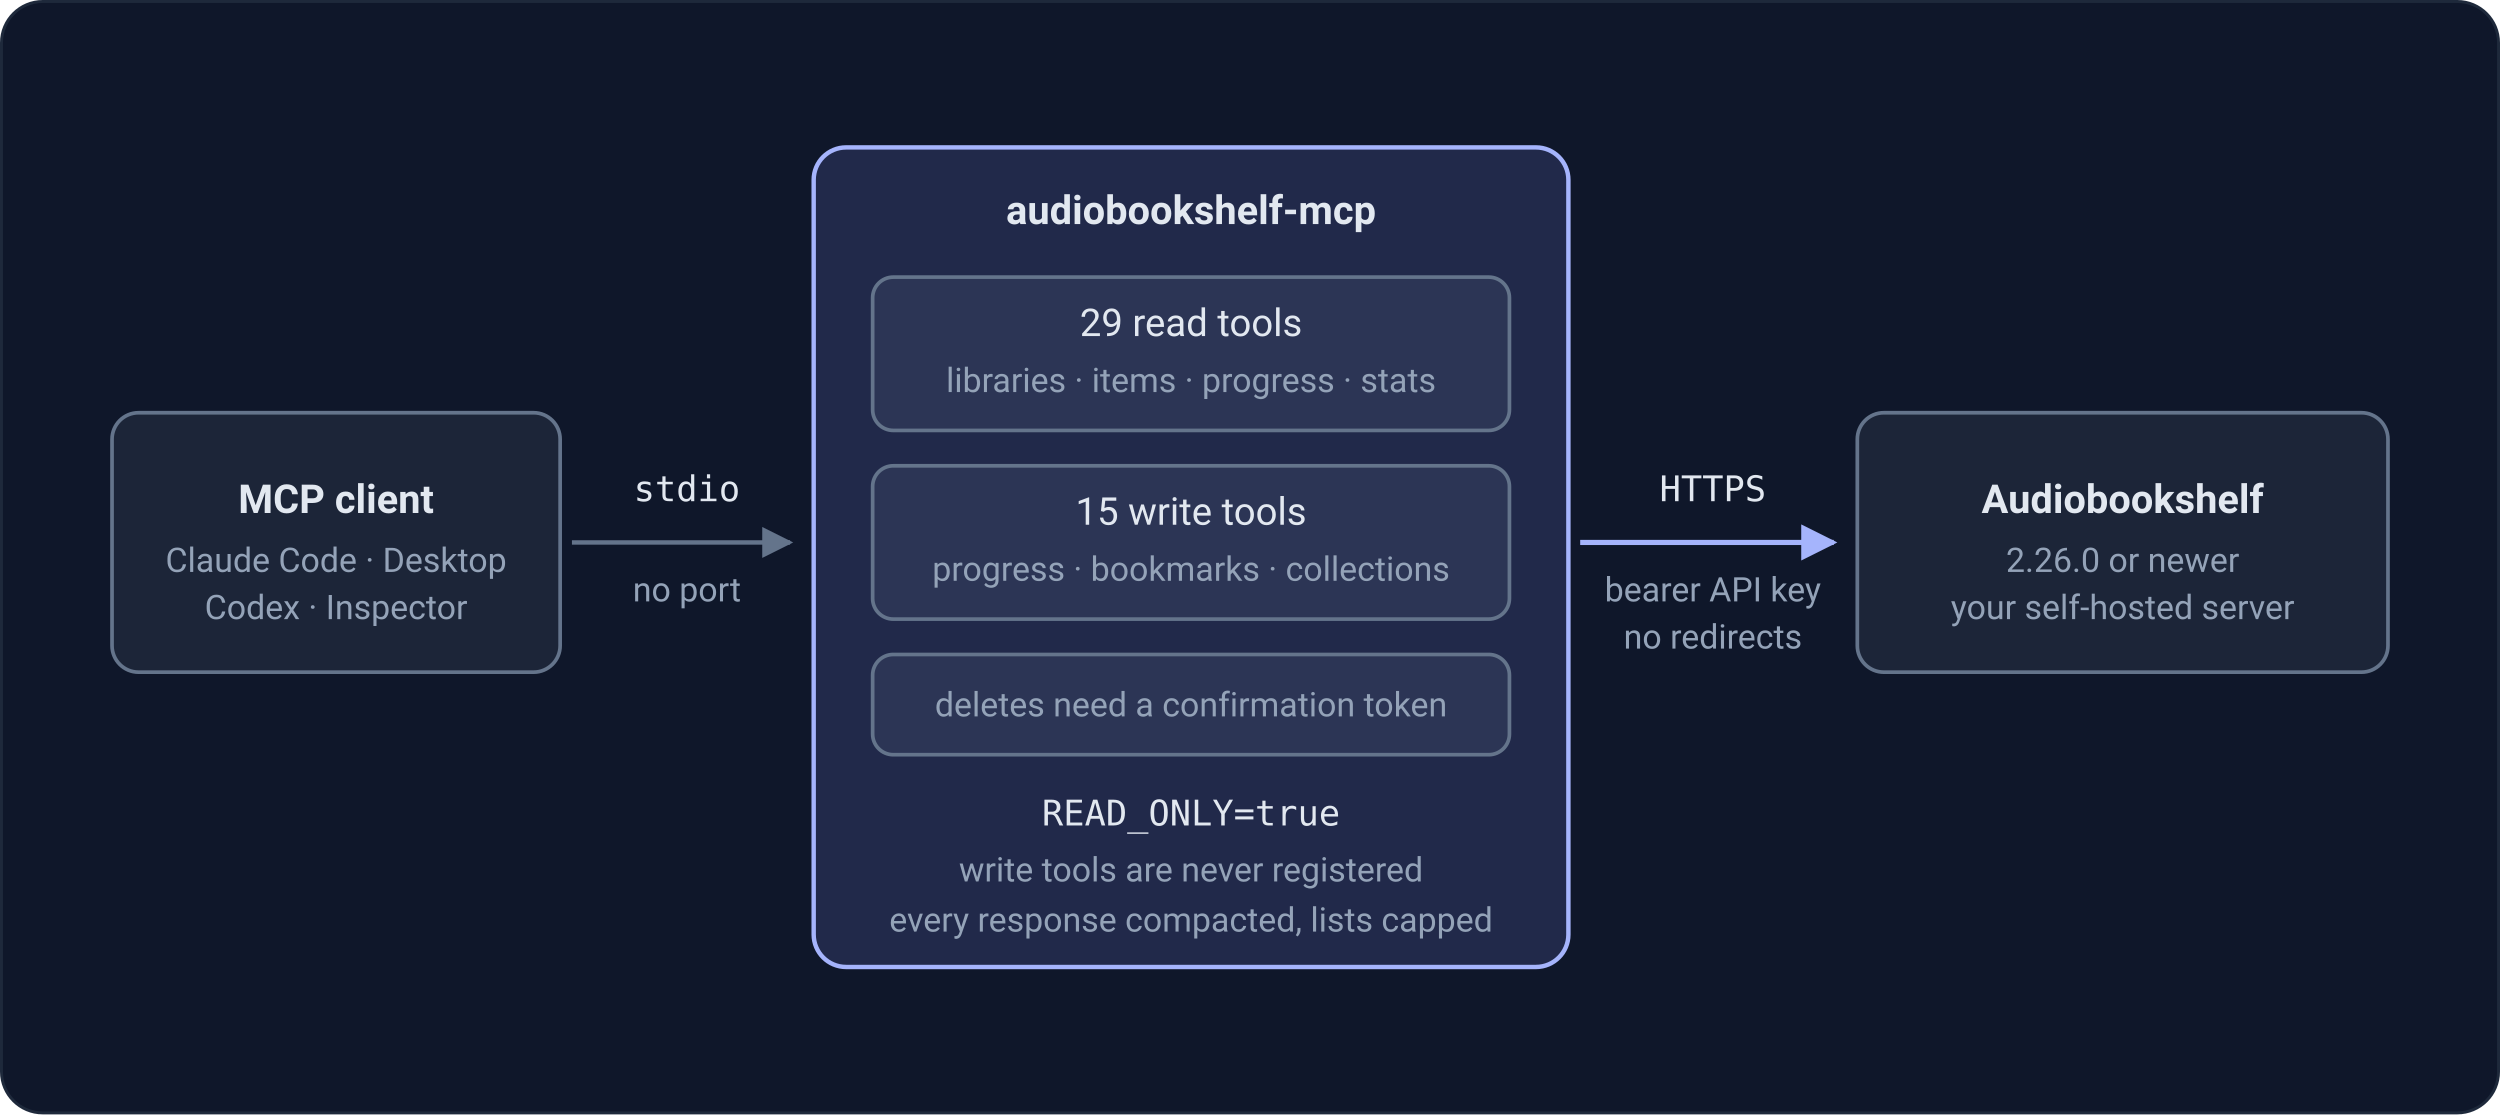
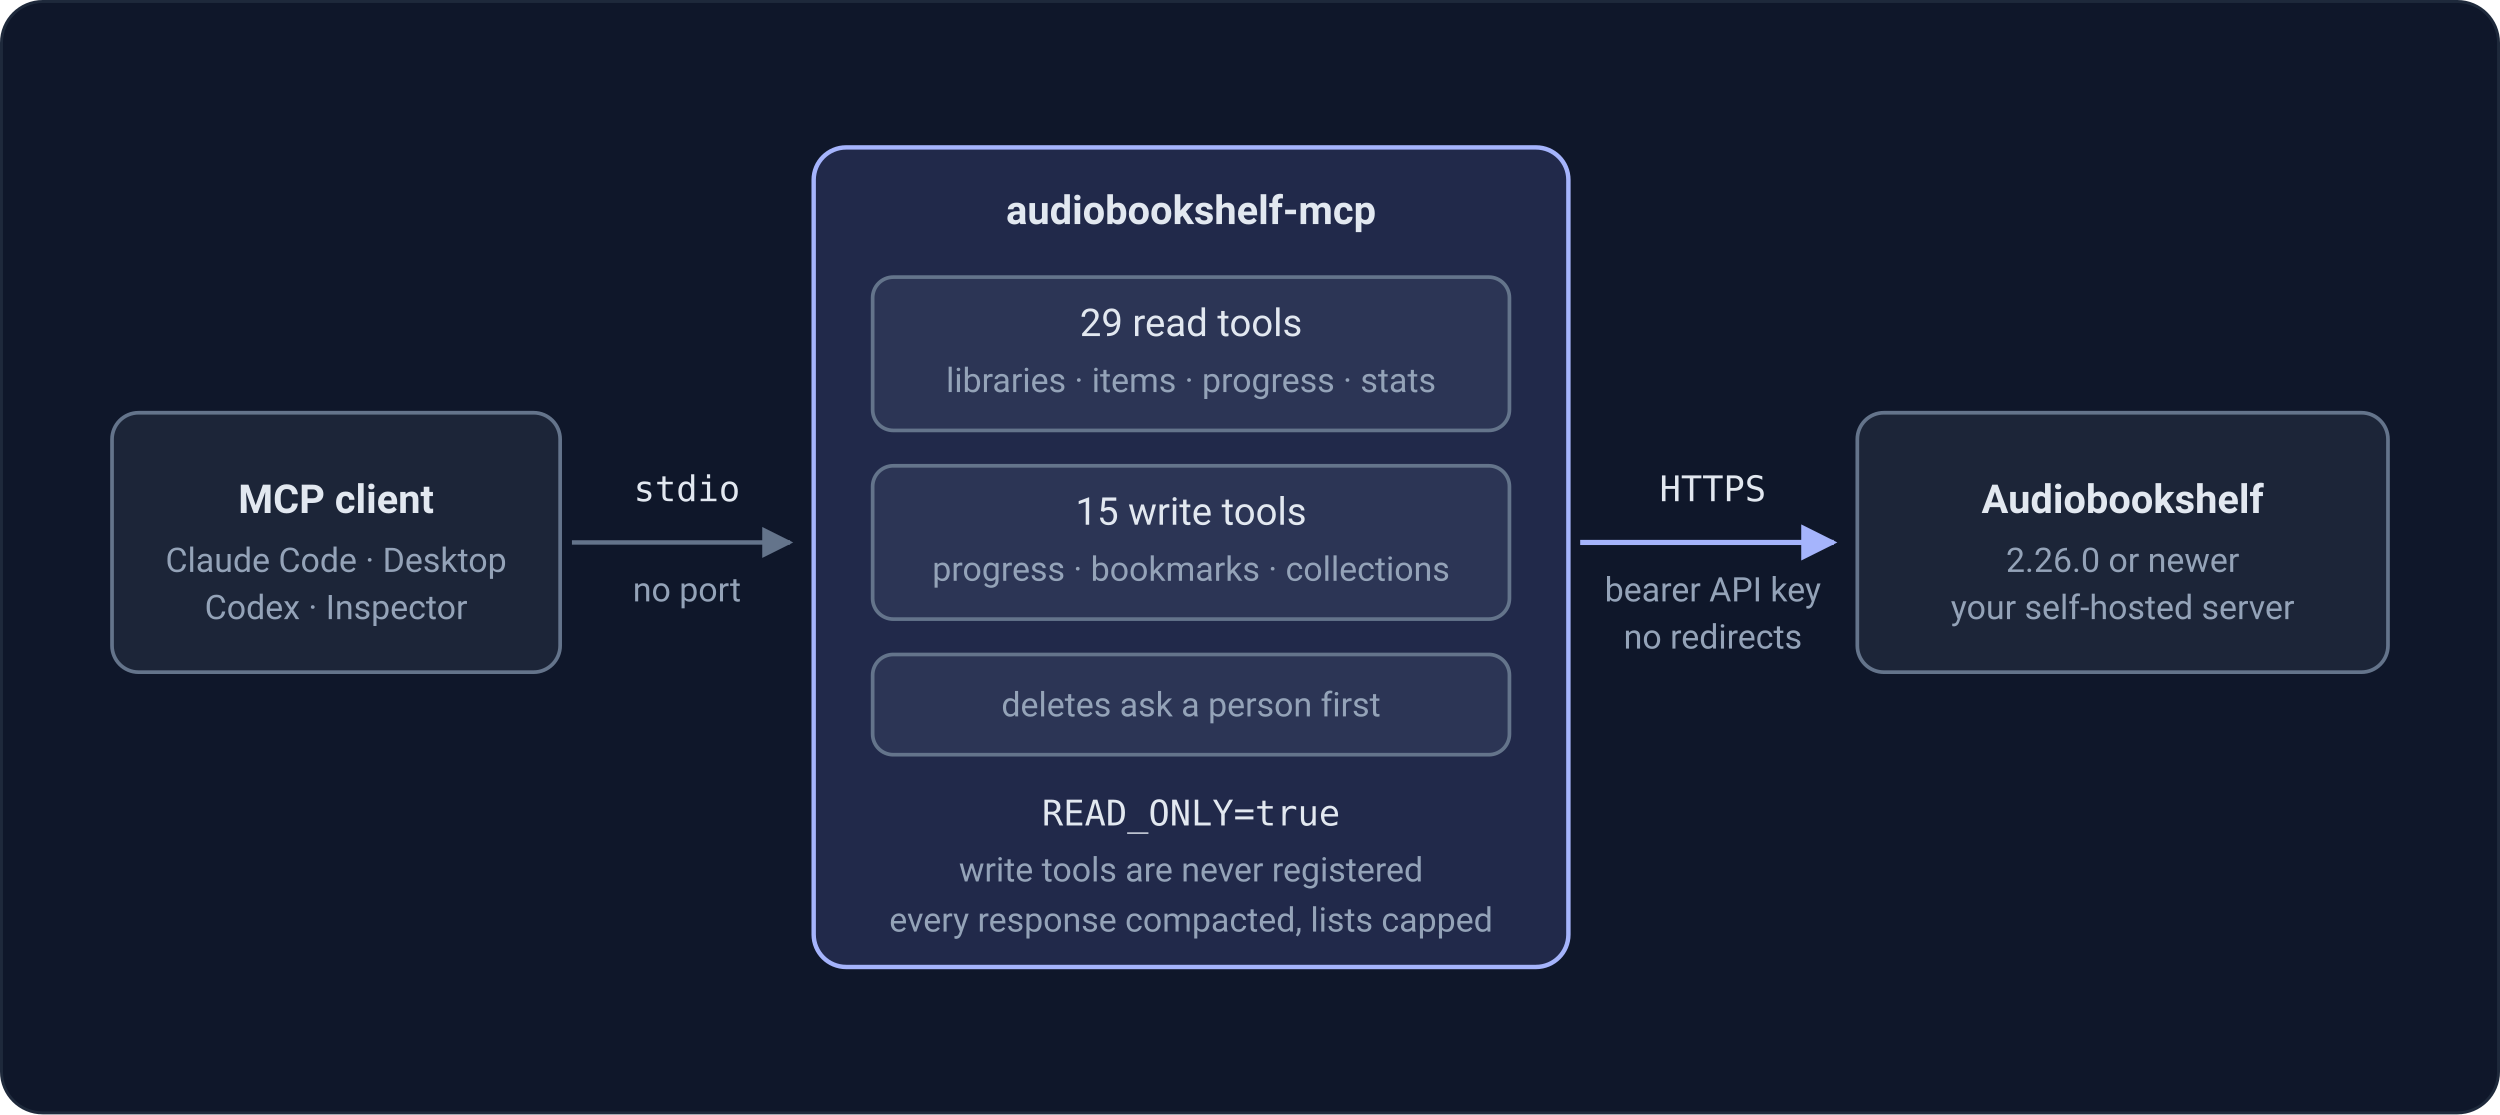
<svg xmlns="http://www.w3.org/2000/svg" viewBox="0 0 848 378" width="848" height="378" role="img" aria-labelledby="arch-title arch-desc">
  <style>
    .node { stroke-width: 1.25; }
    .node-accent { stroke-width: 1.5; }
    .edge { stroke-width: 1.5; fill: none; }
    .edge-accent { stroke-width: 1.75; fill: none; }
    .edge-dashed { stroke-dasharray: 5 4; }
    text { font-family: ui-sans-serif, system-ui, -apple-system, "Segoe UI", Roboto, "DejaVu Sans", sans-serif; font-size: 13px; }
    .label-title { font-size: 13.5px; font-weight: 600; }
    .label-mono { font-family: ui-monospace, SFMono-Regular, Menlo, Consolas, "DejaVu Sans Mono", monospace; font-size: 12px; }
    .label-muted { font-size: 11.5px; }

    .node { fill: rgba(148, 163, 184, 0.10); stroke: #64748b; }
    .node-accent { fill: rgba(129, 140, 248, 0.16); stroke: #a5b4fc; }
    .edge { stroke: #64748b; }
    .edge-accent { stroke: #a5b4fc; }
    text { fill: #e2e8f0; }
    .label-muted { fill: #94a3b8; }
    marker path { fill: #64748b; stroke: none; }
    marker.accent path { fill: #a5b4fc; }

    .surface { fill: #0f172a; stroke: #1e293b; stroke-width: 1; }
  </style>
  <rect class="surface" x="0.5" y="0.5" width="847" height="377" rx="14" />
  <g transform="translate(24, 24)">
    <defs>
      <marker id="arch-a" viewBox="0 0 10 10" refX="9" refY="5" markerWidth="7" markerHeight="7" orient="auto-start-reverse">
        <path d="M 0 0 L 10 5 L 0 10 z" />
      </marker>
      <marker id="arch-b" class="accent" viewBox="0 0 10 10" refX="9" refY="5" markerWidth="7" markerHeight="7" orient="auto-start-reverse">
        <path d="M 0 0 L 10 5 L 0 10 z" />
      </marker>
    </defs>
    <rect class="node" x="14" y="116" width="152" height="88" rx="9" />
    <text class="label-title" x="90" y="150" text-anchor="middle">MCP client</text>
    <text class="label-muted" x="90" y="170" text-anchor="middle">Claude Code · Desktop</text>
    <text class="label-muted" x="90" y="186" text-anchor="middle">Codex · Inspector</text>
    <line class="edge" x1="170" y1="160" x2="244" y2="160" marker-end="url(#arch-a)" />
    <text class="label-mono" x="209" y="146" text-anchor="middle">stdio</text>
    <text class="label-muted" x="209" y="180" text-anchor="middle">no port</text>
    <rect class="node-accent" x="252" y="26" width="256" height="278" rx="11" />
    <text class="label-title" x="380" y="52" text-anchor="middle">audiobookshelf-mcp</text>
    <rect class="node" x="272" y="70" width="216" height="52" rx="7" />
    <text x="380" y="90" text-anchor="middle">29 read tools</text>
    <text class="label-muted" x="380" y="109" text-anchor="middle">libraries · items · progress · stats</text>
    <rect class="node" x="272" y="134" width="216" height="52" rx="7" />
    <text x="380" y="154" text-anchor="middle">15 write tools</text>
    <text class="label-muted" x="380" y="173" text-anchor="middle">progress · bookmarks · collections</text>
    <rect class="node" x="272" y="198" width="216" height="34" rx="7" />
-     <text class="label-muted" x="380" y="219" text-anchor="middle">deletes need a confirmation token</text>
+     <text class="label-muted" x="380" y="219" text-anchor="middle">deletes ask a person first</text>
    <text class="label-mono" x="380" y="256" text-anchor="middle">READ_ONLY=true</text>
    <text class="label-muted" x="380" y="275" text-anchor="middle">write tools are never registered</text>
    <text class="label-muted" x="380" y="292" text-anchor="middle">every response compacted, lists capped</text>
    <line class="edge-accent" x1="512" y1="160" x2="598" y2="160" marker-end="url(#arch-b)" />
    <text class="label-mono" x="557" y="146" text-anchor="middle">HTTPS</text>
    <text class="label-muted" x="557" y="180" text-anchor="middle">bearer API key</text>
    <text class="label-muted" x="557" y="196" text-anchor="middle">no redirects</text>
    <rect class="node" x="606" y="116" width="180" height="88" rx="9" />
    <text class="label-title" x="696" y="150" text-anchor="middle">Audiobookshelf</text>
    <text class="label-muted" x="696" y="170" text-anchor="middle">2.26.0 or newer</text>
    <text class="label-muted" x="696" y="186" text-anchor="middle">your self-hosted server</text>
  </g>
</svg>
